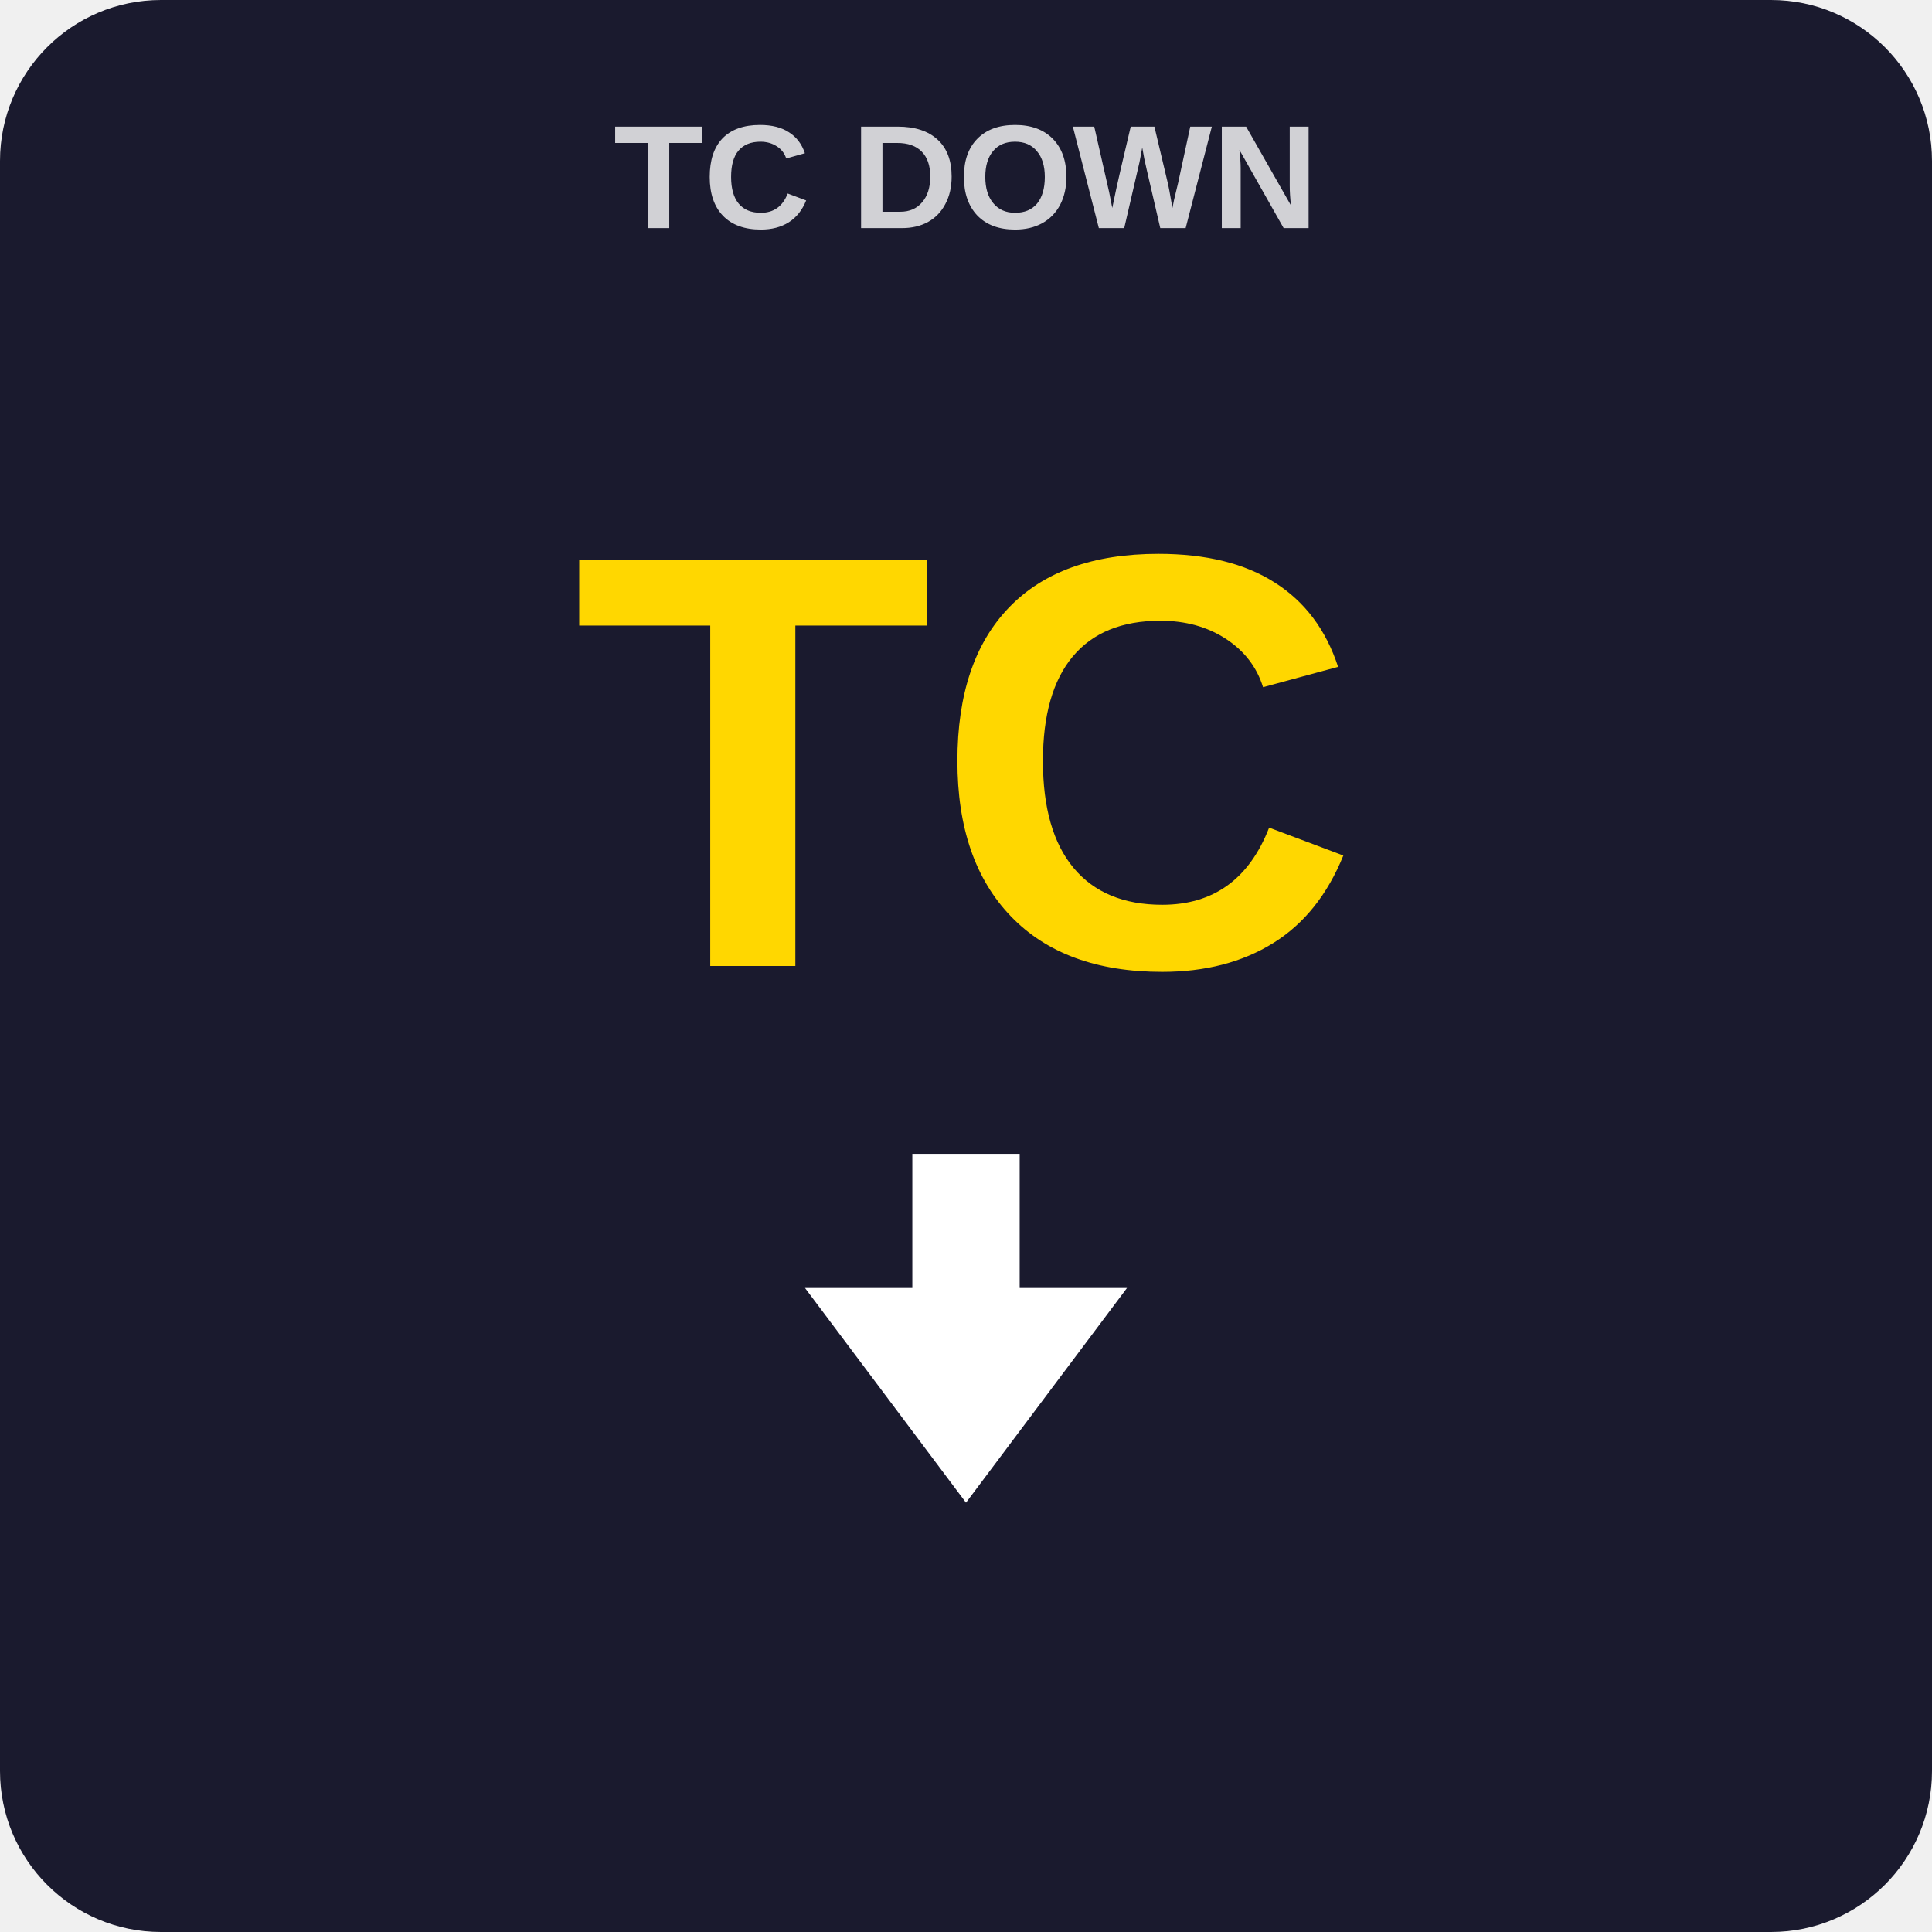
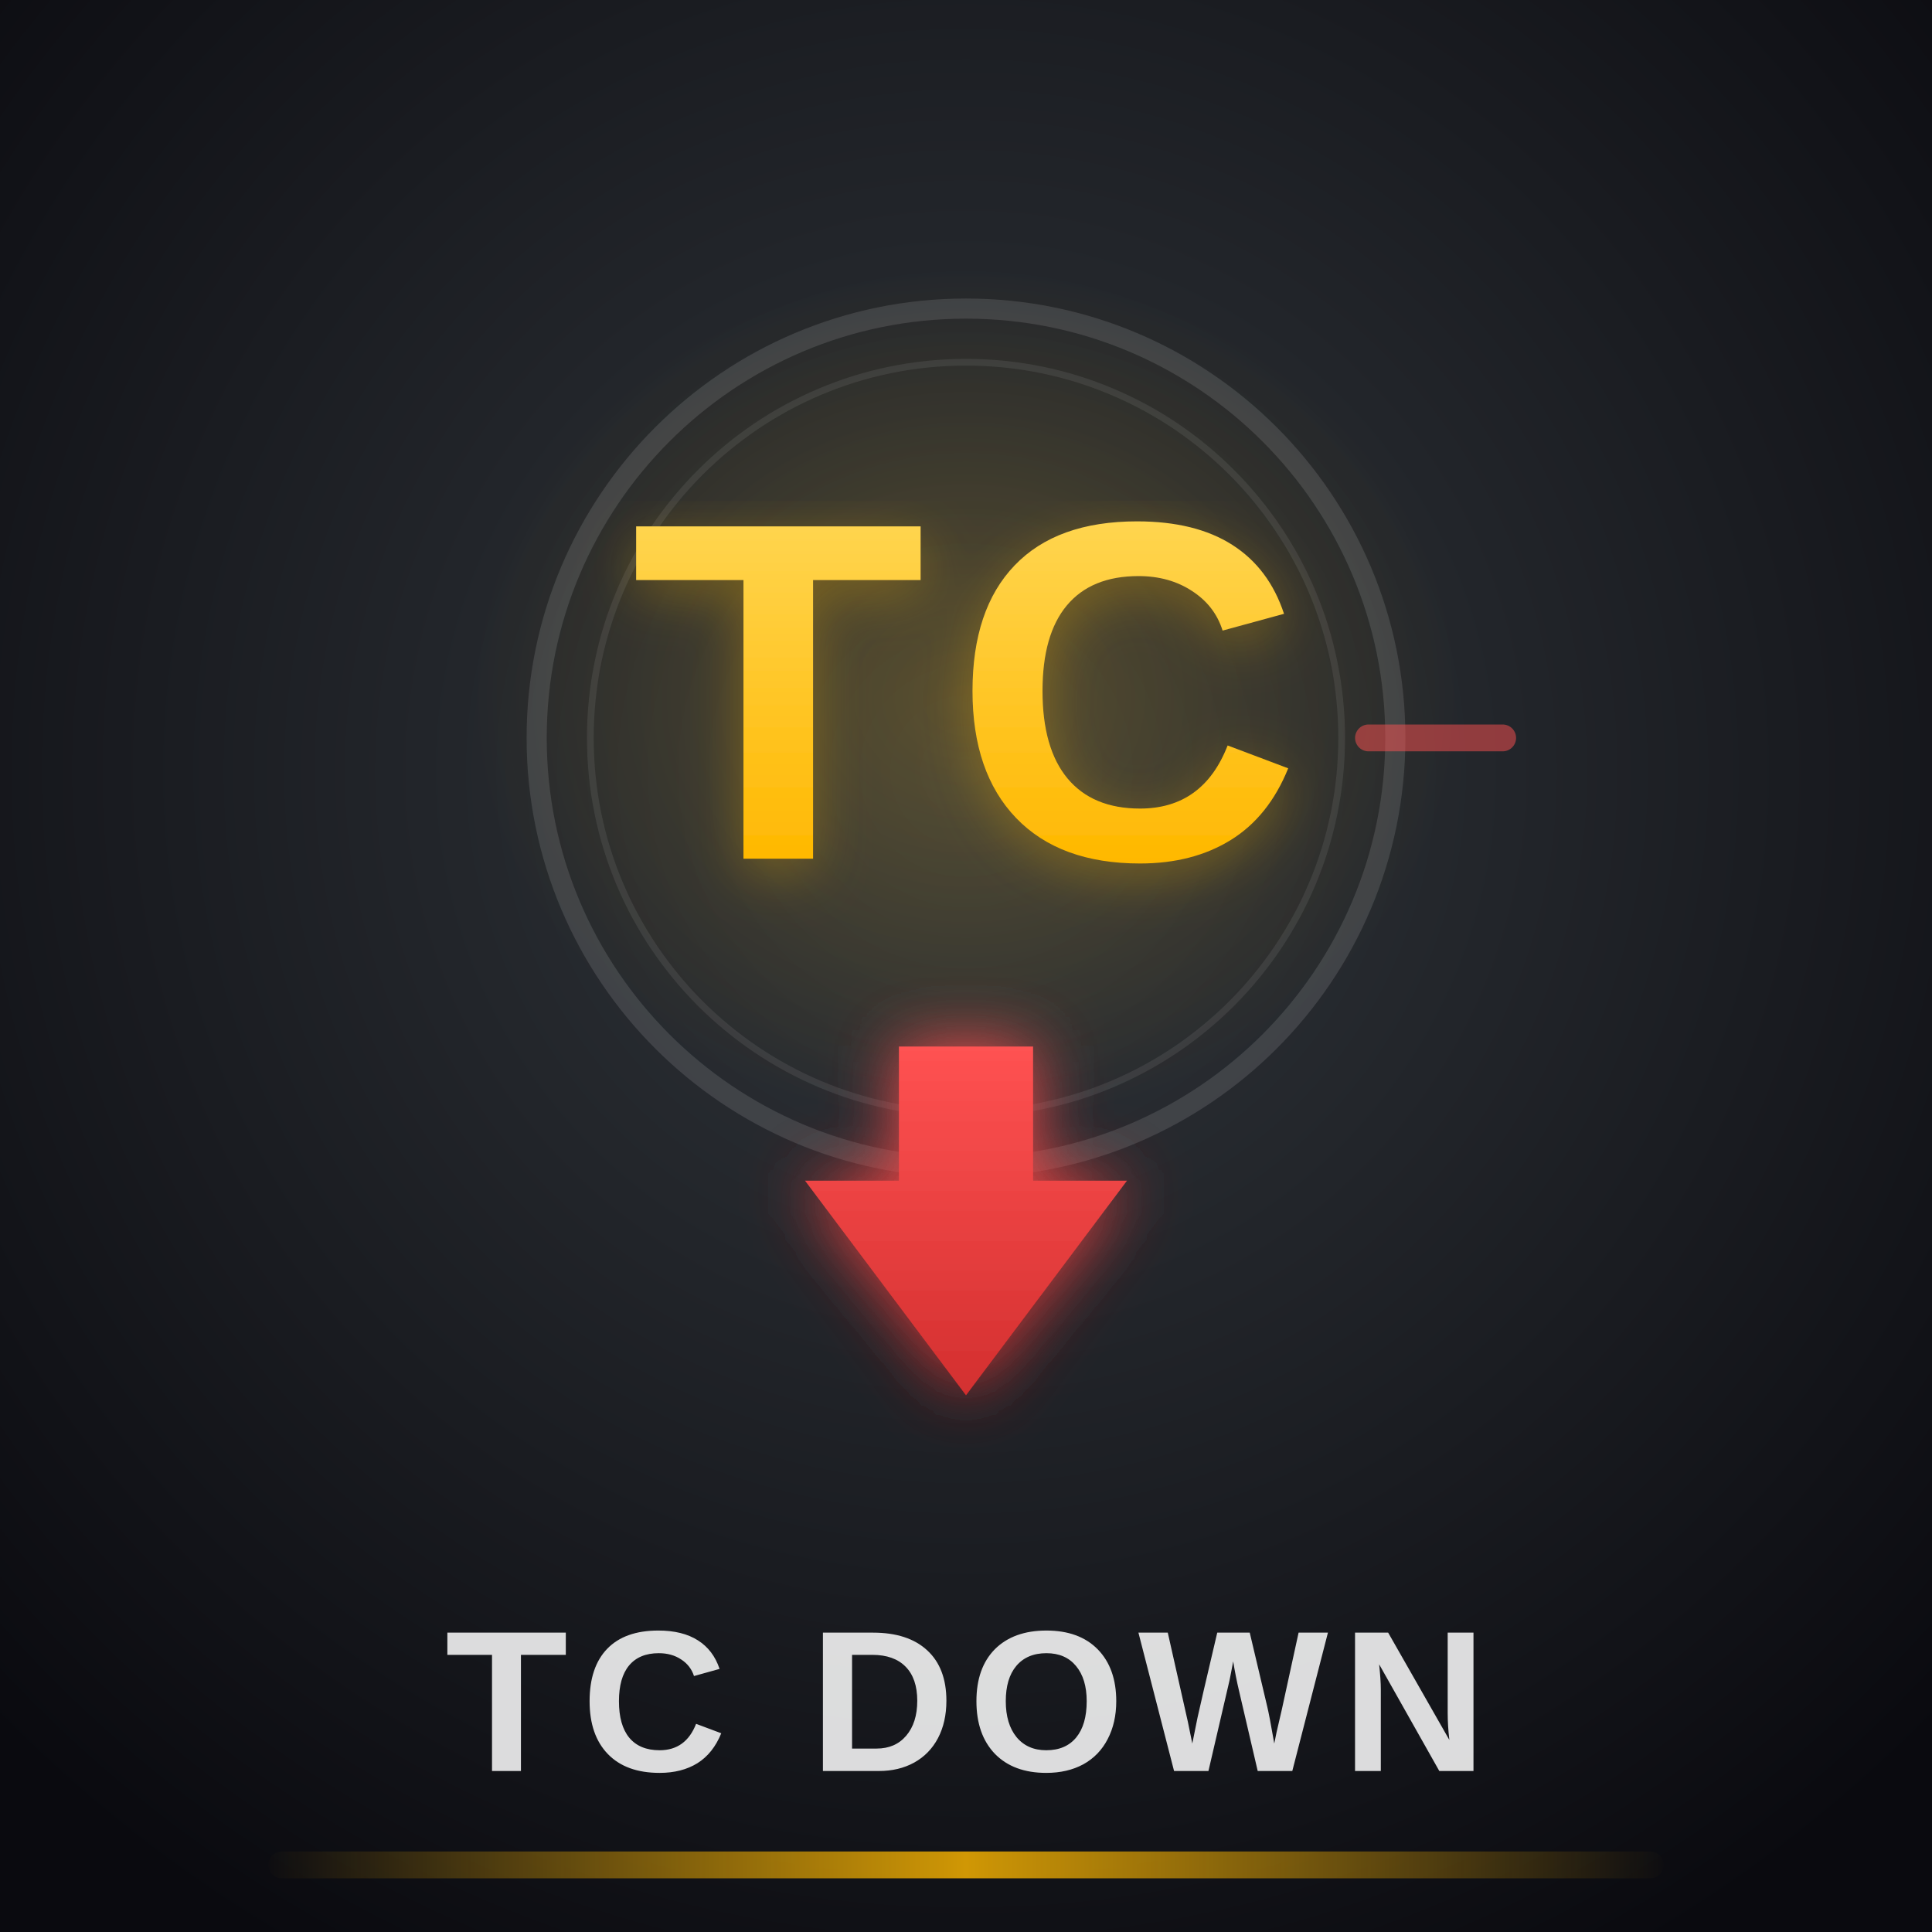
<svg xmlns="http://www.w3.org/2000/svg" viewBox="0 0 144 144" width="144" height="144">
-   <rect width="144" height="144" rx="12" fill="#1a1a2e" />
-   <text x="72" y="72" text-anchor="middle" font-family="Arial,Helvetica,sans-serif" font-size="44" font-weight="bold" fill="#ffd700">TC</text>
-   <path d="M72 112 L84 96 L76 96 L76 86 L68 86 L68 96 L60 96 Z" fill="white" />
-   <text x="72" y="17" text-anchor="middle" font-family="Arial,Helvetica,sans-serif" font-size="11" font-weight="bold" fill="white" opacity="0.8">TC DOWN</text>
+   <defs>
+     <radialGradient id="bg" cx="50%" cy="40%" r="70%">
+       <stop offset="0%" stop-color="#32373C" />
+       <stop offset="100%" stop-color="#0a0a0f" />
+     </radialGradient>
+     <radialGradient id="amberGlow" cx="50%" cy="50%" r="38%">
+       <stop offset="0%" stop-color="#FFB800" stop-opacity="0.2" />
+       <stop offset="100%" stop-color="#FFB800" stop-opacity="0" />
+     </radialGradient>
+     <linearGradient id="tcGrad" x1="0" y1="0" x2="0" y2="1">
+       <stop offset="0%" stop-color="#FFD54F" />
+       <stop offset="100%" stop-color="#FFB800" />
+     </linearGradient>
+     <linearGradient id="arrowDown" x1="0" y1="0" x2="0" y2="1">
+       <stop offset="0%" stop-color="#FF5252" />
+       <stop offset="100%" stop-color="#D32F2F" />
+     </linearGradient>
+     <filter id="glow" x="-30%" y="-30%" width="160%" height="160%">
+       <feGaussianBlur in="SourceGraphic" stdDeviation="2.5" result="blur" />
+       <feMerge>
+         <feMergeNode in="blur" />
+         <feMergeNode in="SourceGraphic" />
+       </feMerge>
+     </filter>
+     <filter id="textShadow" x="-10%" y="-10%" width="130%" height="130%">
+       <feDropShadow dx="0" dy="1" stdDeviation="2" flood-color="#FFB800" flood-opacity="0.3" />
+     </filter>
+     <linearGradient id="borderAccent" x1="0" y1="0" x2="1" y2="0">
+       <stop offset="0%" stop-color="#FFB800" stop-opacity="0" />
+       <stop offset="50%" stop-color="#FFB800" stop-opacity="0.8" />
+       <stop offset="100%" stop-color="#FFB800" stop-opacity="0" />
+     </linearGradient>
+   </defs>
+   <rect width="144" height="144" fill="url(#bg)" />
+   <ellipse cx="72" cy="52" rx="48" ry="42" fill="url(#amberGlow)" />
+   <circle cx="72" cy="55" r="32" fill="none" stroke="#ffffff" stroke-width="1.5" opacity="0.12" />
+   <circle cx="72" cy="55" r="28" fill="none" stroke="#ffffff" stroke-width="0.5" opacity="0.08" />
+   <g filter="url(#textShadow)">
+     <text x="72" y="64" text-anchor="middle" font-family="'Segoe UI', Arial, sans-serif" font-size="36" font-weight="800" fill="url(#tcGrad)" letter-spacing="2">TC</text>
+   </g>
+   <g filter="url(#glow)">
+     <path d="M72 104 L84 88 L77 88 L77 78 L67 78 L67 88 L60 88 Z" fill="url(#arrowDown)" />
+   </g>
+   <g opacity="0.5">
+     <line x1="102" y1="55" x2="112" y2="55" stroke="#FF5252" stroke-width="2" stroke-linecap="round" />
+   </g>
+   <rect x="20" y="138" width="104" height="2" rx="1" fill="url(#borderAccent)" />
+   <text x="72" y="132" text-anchor="middle" font-family="'Segoe UI', Arial, sans-serif" font-size="15" font-weight="700" fill="#ffffff" opacity="0.85" letter-spacing="1">TC DOWN</text>
</svg>
